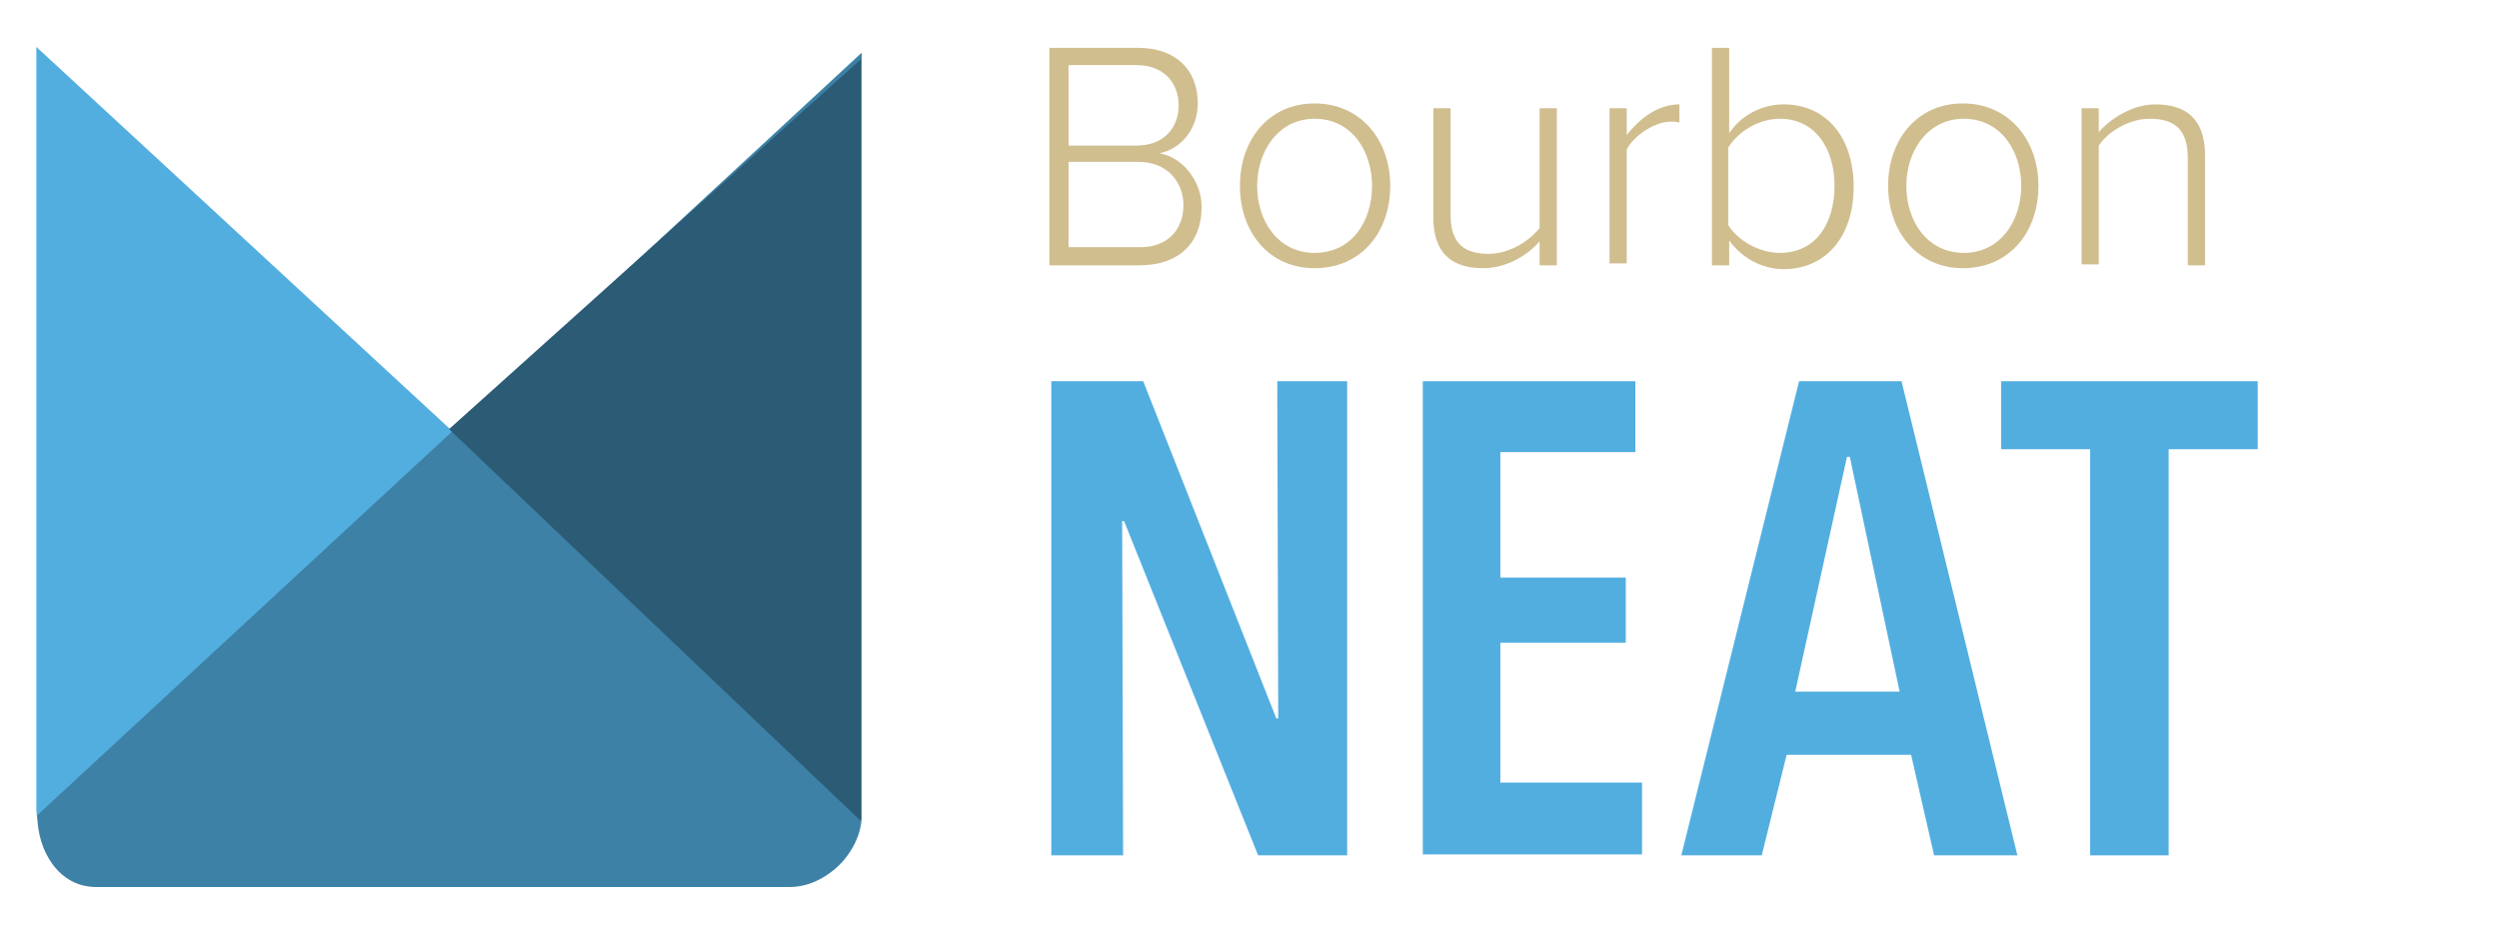
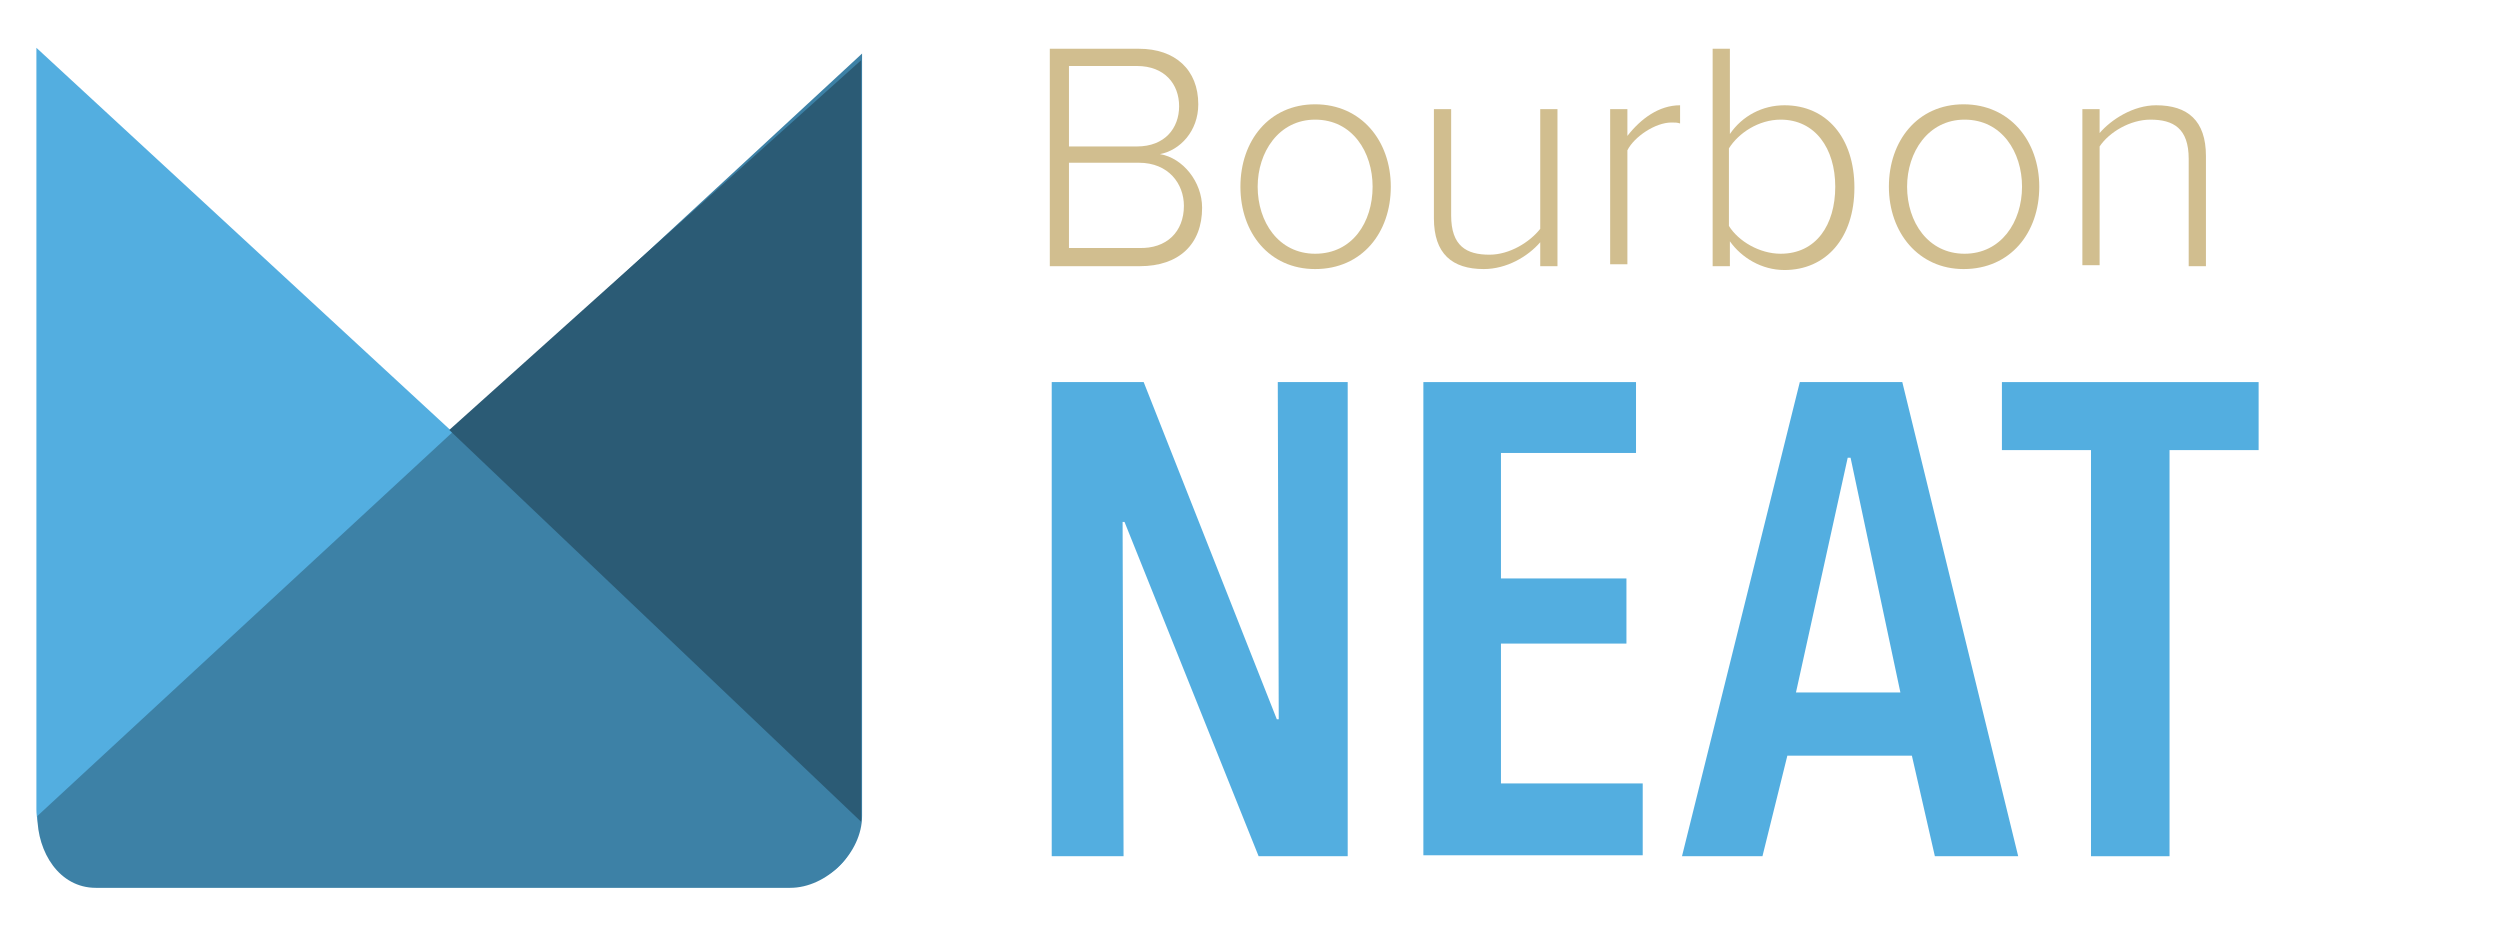
- <svg xmlns="http://www.w3.org/2000/svg" version="1.1" id="Layer_1" x="0px" y="0px" viewBox="0 0 261 99" enable-background="new 0 0 261 99" xml:space="preserve">
+ <svg xmlns="http://www.w3.org/2000/svg" version="1.1" id="Layer_1" x="0px" y="0px" width="250px" height="95px" viewBox="0 0 261 99" enable-background="new 0 0 261 99" xml:space="preserve">
  <g>
    <path fill="#53AEE0" d="M89.9,84.4c0,3.8-2.3,7.5-6.1,7.5H11.3c-3.8,0-7.5-3.7-7.5-7.5V4.9" />
  </g>
  <g>
    <path fill="#3D81A6" d="M3.9,85.1c0,3.8,2.3,7.5,6.1,7.5h72.5c3.8,0,7.5-3.7,7.5-7.5V5.5" />
  </g>
  <g>
    <path fill="#2B5B75" d="M89.9,6.2v79.5l-43-40.9" />
  </g>
  <g enable-background="new    ">
    <path fill="#D1BE8F" d="M109.6,27.6V5h9.3c3.8,0,6.2,2.2,6.2,5.8c0,2.8-1.9,4.8-4,5.2c2.4,0.4,4.4,2.9,4.4,5.6   c0,3.8-2.4,6.1-6.5,6.1H109.6z M123.1,11c0-2.3-1.5-4.2-4.4-4.2h-7.1v8.4h7.1C121.6,15.2,123.1,13.3,123.1,11z M123.6,21.4   c0-2.3-1.6-4.5-4.7-4.5h-7.3v8.9h7.3C121.8,25.9,123.6,24.1,123.6,21.4z" />
    <path fill="#D1BE8F" d="M129.5,19.4c0-4.8,3-8.6,7.8-8.6c4.8,0,7.9,3.8,7.9,8.6c0,4.8-3,8.6-7.9,8.6   C132.5,28,129.5,24.2,129.5,19.4z M143.3,19.4c0-3.6-2.1-7-6-7c-3.8,0-6,3.4-6,7c0,3.7,2.2,7,6,7C141.2,26.4,143.3,23.1,143.3,19.4   z" />
    <path fill="#D1BE8F" d="M160.8,27.6v-2.4c-1.3,1.5-3.5,2.8-5.9,2.8c-3.3,0-5.2-1.6-5.2-5.3V11.3h1.8v11.1c0,3.2,1.6,4.1,4,4.1   c2.1,0,4.2-1.3,5.3-2.7V11.3h1.8v16.4H160.8z" />
    <path fill="#D1BE8F" d="M168.1,27.6V11.3h1.8v2.8c1.4-1.8,3.3-3.2,5.5-3.2v1.9c-0.3-0.1-0.5-0.1-0.9-0.1c-1.7,0-3.9,1.5-4.6,2.9   v11.9H168.1z" />
    <path fill="#D1BE8F" d="M178.8,27.6V5h1.8v8.9c1.3-1.9,3.4-3,5.7-3c4.4,0,7.3,3.4,7.3,8.6c0,5.3-3,8.6-7.3,8.6   c-2.4,0-4.5-1.3-5.7-3v2.6H178.8z M185.9,26.4c3.7,0,5.7-3,5.7-7c0-4-2.1-7-5.7-7c-2.3,0-4.4,1.4-5.4,3v8.1   C181.5,25.1,183.7,26.4,185.9,26.4z" />
    <path fill="#D1BE8F" d="M197.2,19.4c0-4.8,3-8.6,7.8-8.6c4.8,0,7.9,3.8,7.9,8.6c0,4.8-3,8.6-7.9,8.6   C200.3,28,197.2,24.2,197.2,19.4z M211.1,19.4c0-3.6-2.1-7-6-7c-3.8,0-6,3.4-6,7c0,3.7,2.2,7,6,7C208.9,26.4,211.1,23.1,211.1,19.4   z" />
    <path fill="#D1BE8F" d="M228.5,27.6V16.5c0-3.2-1.6-4.1-4-4.1c-2.1,0-4.3,1.3-5.3,2.8v12.4h-1.8V11.3h1.8v2.5   c1.2-1.4,3.5-2.9,5.9-2.9c3.3,0,5.2,1.6,5.2,5.3v11.5H228.5z" />
  </g>
  <g enable-background="new    ">
    <path fill="#53AEE0" d="M131.4,89.3l-14-34.9h-0.2l0.1,34.9h-7.5V39.8h9.6L133.3,75h0.2l-0.1-35.2h7.3v49.5H131.4z" />
    <path fill="#53AEE0" d="M148.6,89.3V39.8h22.2v7.4h-14.1v13.1h13.1v6.8h-13.1v14.6h14.8v7.5H148.6z" />
    <path fill="#53AEE0" d="M202,89.3l-2.4-10.5h-13L184,89.3h-8.4l12.3-49.5h10.7l12.1,49.5H202z M193.2,47.7h-0.3l-5.4,24.5h10.9   L193.2,47.7z" />
    <path fill="#53AEE0" d="M226.5,46.9v42.4h-8.2V46.9h-9.3v-7.1h26.8v7.1H226.5z" />
  </g>
  <text transform="matrix(1 0 0 1 279.489 27.6284)" fill="#D1BE8F" font-family="'ProximaNova-Light'" font-size="33.885">Bourbon</text>
  <text transform="matrix(1 0 0 1 277.4025 89.2842)" enable-background="new    ">
    <tspan x="0" y="0" fill="#53AEE0" font-family="'AvenirNextCondensed-DemiBold'" font-size="69.892" letter-spacing="-2">N</tspan>
    <tspan x="38.9" y="0" fill="#53AEE0" font-family="'AvenirNextCondensed-DemiBold'" font-size="69.892" letter-spacing="1">E</tspan>
    <tspan x="70.7" y="0" fill="#53AEE0" font-family="'AvenirNextCondensed-DemiBold'" font-size="69.892" letter-spacing="-1">A</tspan>
    <tspan x="104.3" y="0" fill="#53AEE0" font-family="'AvenirNextCondensed-DemiBold'" font-size="69.892">T</tspan>
  </text>
</svg>
